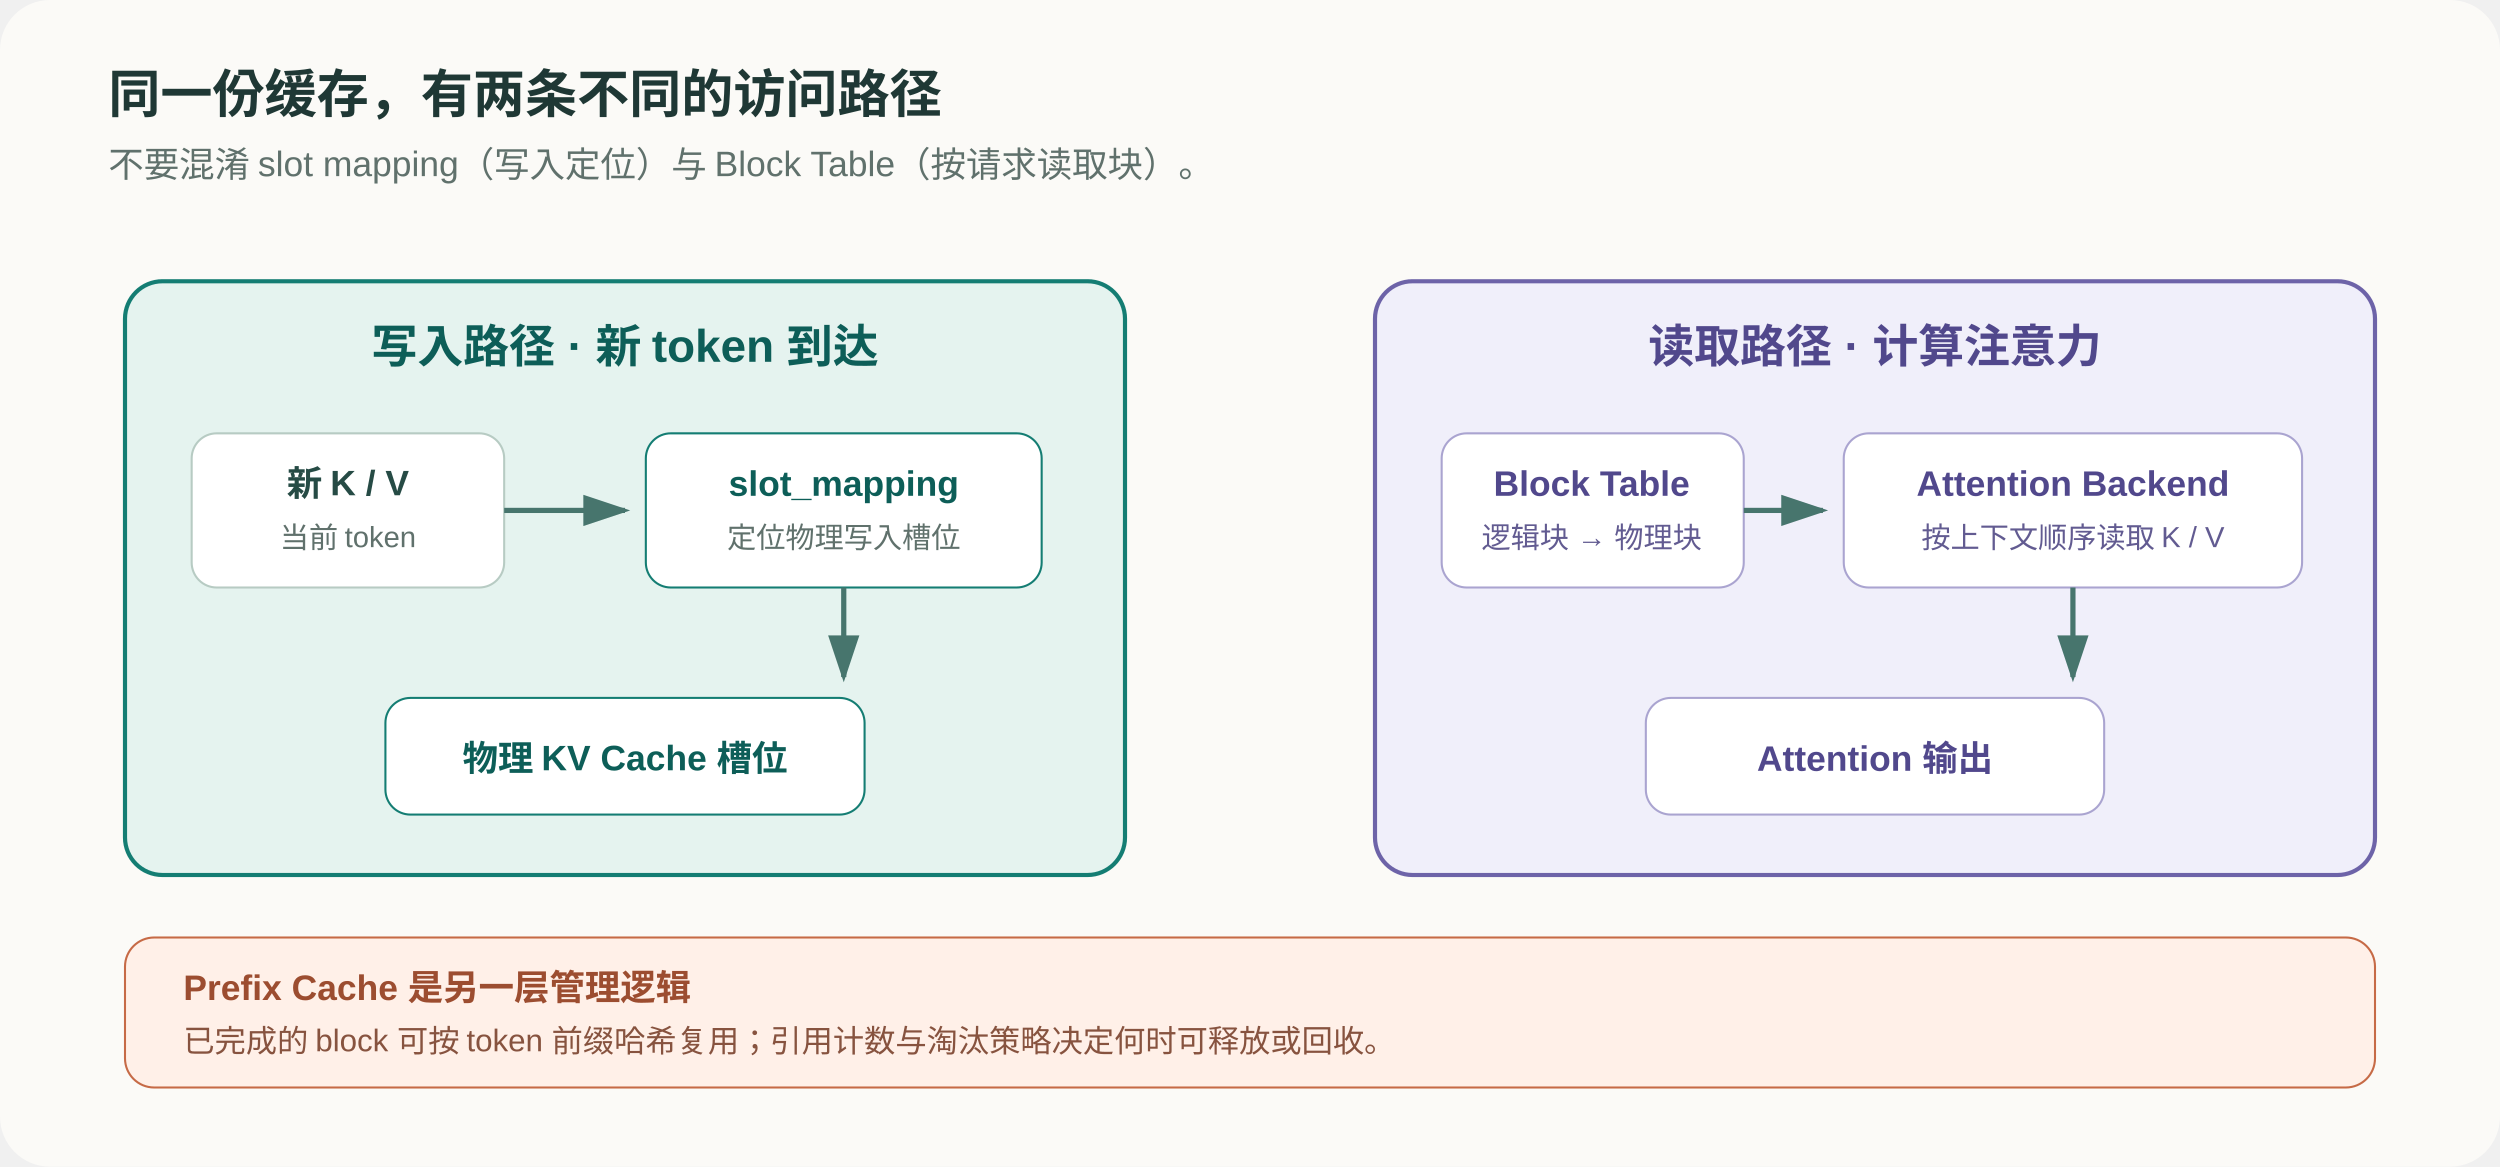
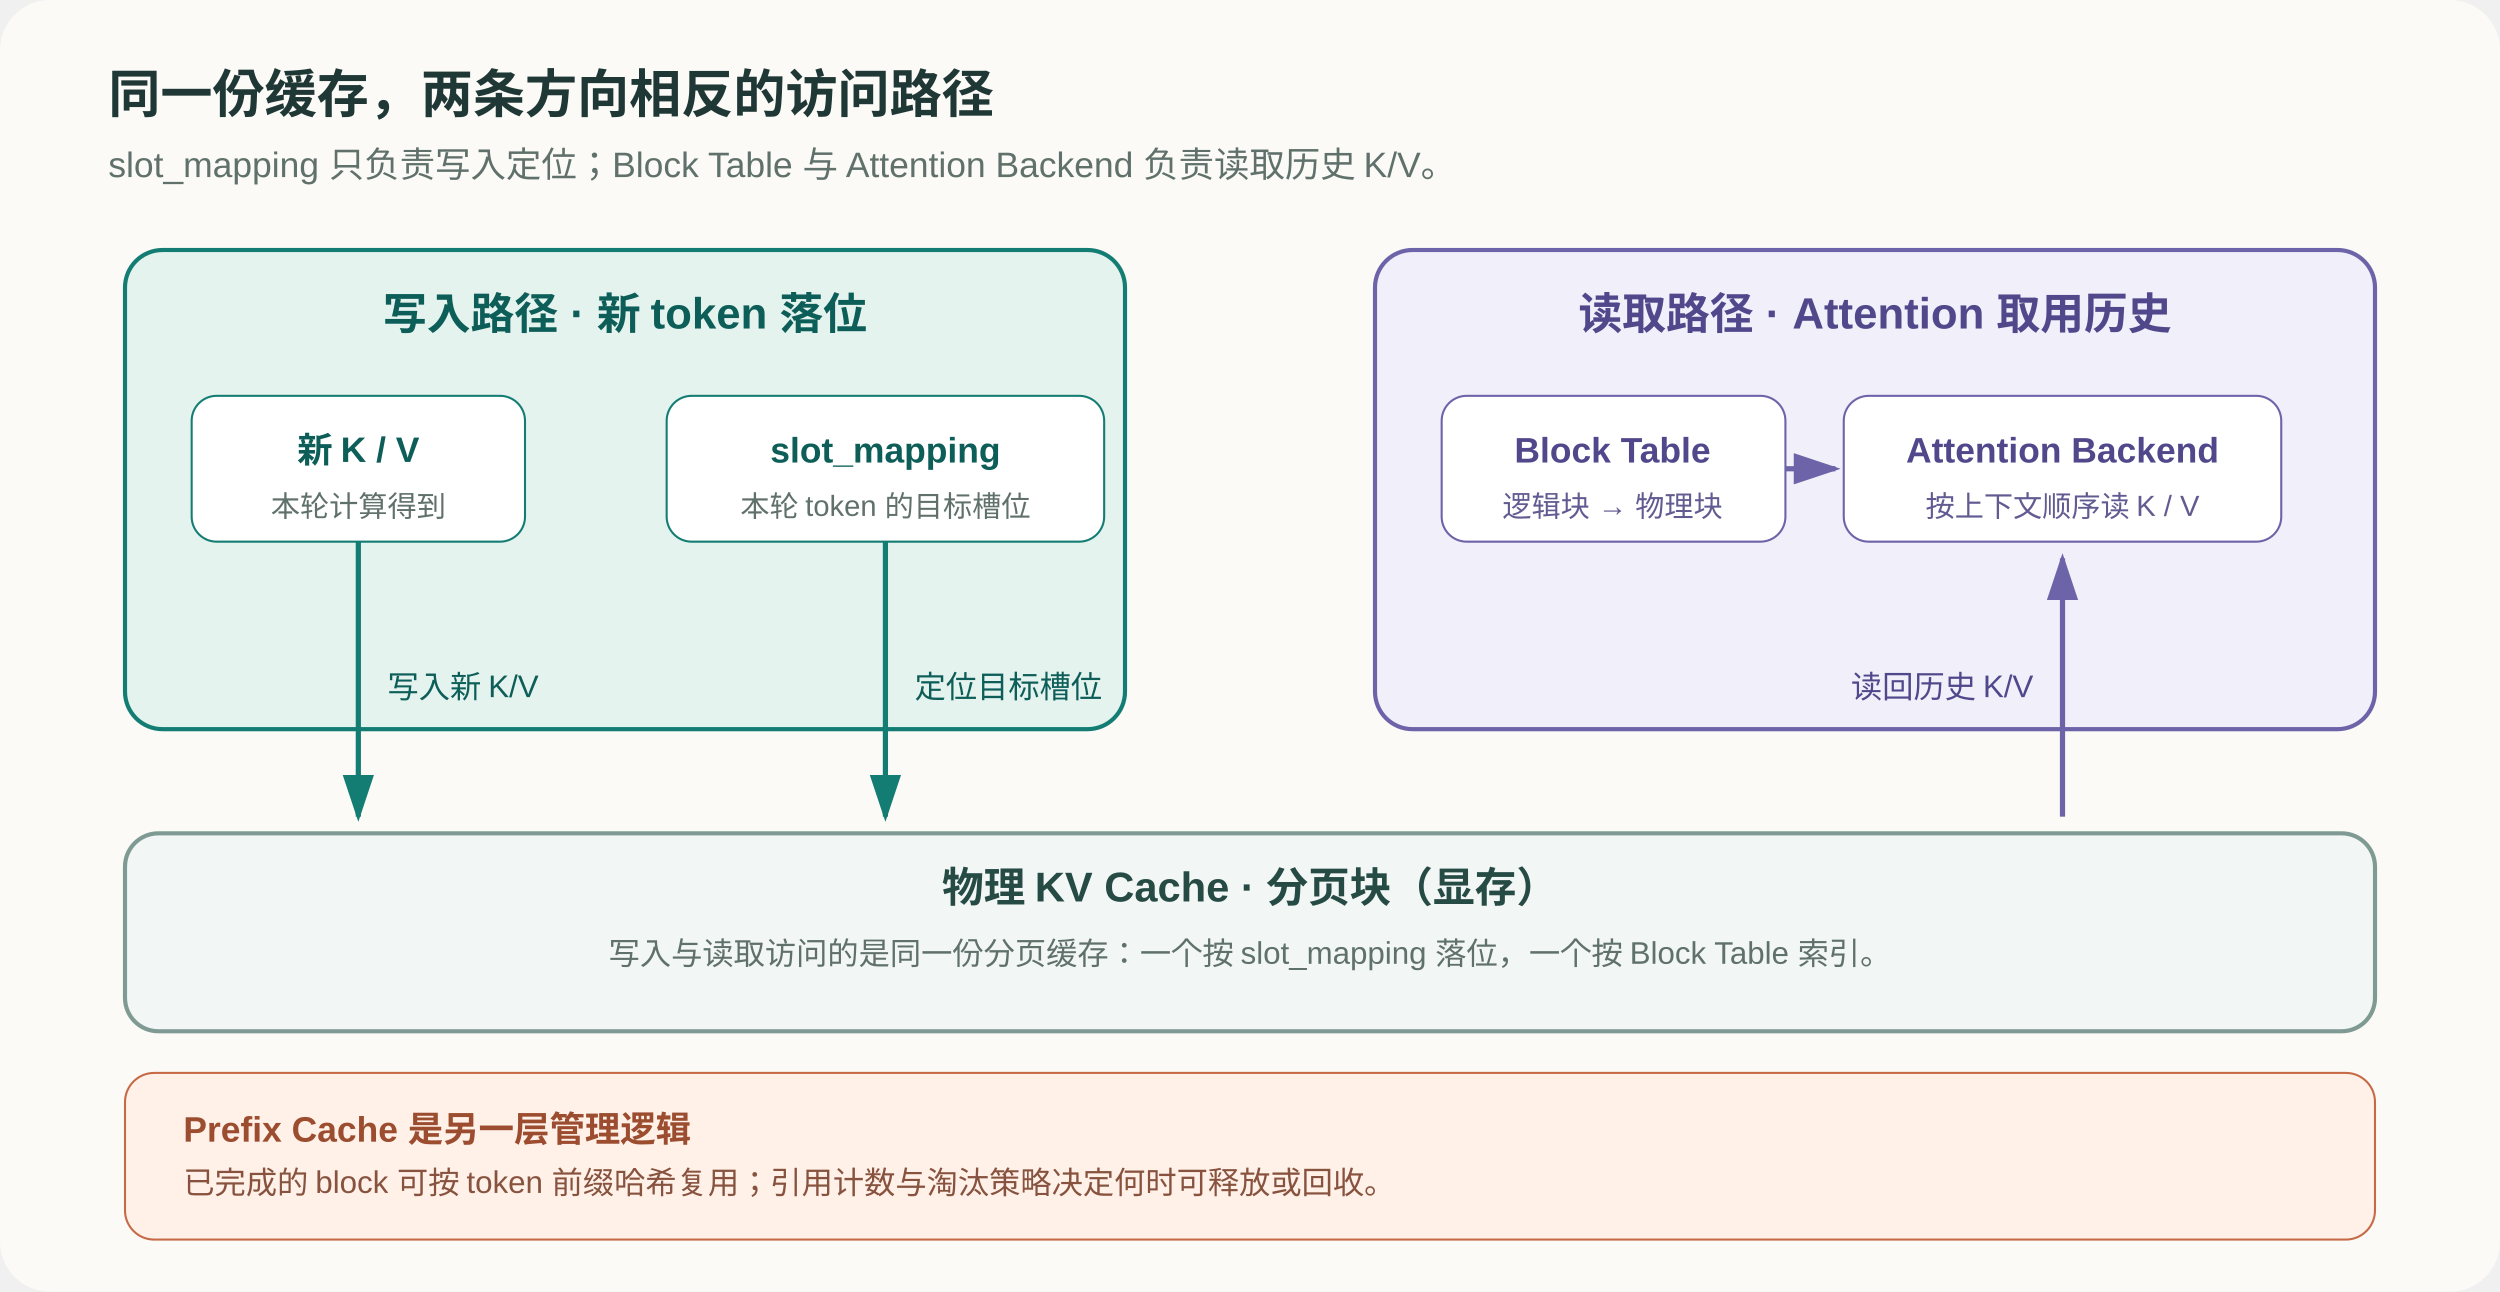
- <svg xmlns="http://www.w3.org/2000/svg" viewBox="0 0 1200 560" role="img" aria-labelledby="title desc">
+ <svg xmlns="http://www.w3.org/2000/svg" viewBox="0 0 1200 620" role="img" aria-labelledby="title desc">
  <defs>
    <marker id="a04" markerWidth="10" markerHeight="10" refX="8" refY="3" orient="auto">
-       <path d="M0 0 L9 3 L0 6 Z" fill="#47756d" />
+       <path d="M0 0 L9 3 L0 6 Z" fill="#147d73" />
    </marker>
-     <marker id="b04" markerWidth="10" markerHeight="10" refX="8" refY="3" orient="auto">
-       <path d="M0 0 L9 3 L0 6 Z" fill="#c66a46" />
+     <marker id="p04" markerWidth="10" markerHeight="10" refX="8" refY="3" orient="auto">
+       <path d="M0 0 L9 3 L0 6 Z" fill="#6d63a8" />
    </marker>
  </defs>
-   <rect width="1200" height="560" rx="24" fill="#fbfaf7" />
-   <text x="52" y="54" font-family="Arial,'PingFang SC',sans-serif" font-size="25" font-weight="700" fill="#1f3835">同一份缓存，有两条不同的访问路径</text>
-   <text x="52" y="85" font-family="Arial,'PingFang SC',sans-serif" font-size="17" fill="#60716c">不要混淆 slot mapping（写入定位）与 Block Table（按请求读取块）。</text>
-   <rect x="60" y="135" width="480" height="285" rx="18" fill="#e5f3ef" stroke="#147d73" stroke-width="2" />
-   <text x="300" y="174" text-anchor="middle" font-family="Arial,'PingFang SC',sans-serif" font-size="22" font-weight="700" fill="#0d5e58">写入路径 · 新 token 到达</text>
-   <rect x="92" y="208" width="150" height="74" rx="12" fill="#fff" stroke="#b7cbc3" />
-   <text x="167" y="238" text-anchor="middle" font-family="Arial,'PingFang SC',sans-serif" font-size="17" font-weight="700" fill="#264b45">新 K / V</text>
-   <text x="167" y="263" text-anchor="middle" font-family="Arial,'PingFang SC',sans-serif" font-size="14" fill="#60716c">当前 token</text>
-   <path d="M242 245 H300" stroke="#47756d" stroke-width="2.5" marker-end="url(#a04)" />
-   <rect x="310" y="208" width="190" height="74" rx="12" fill="#fff" stroke="#147d73" />
-   <text x="405" y="238" text-anchor="middle" font-family="Arial,'PingFang SC',sans-serif" font-size="17" font-weight="700" fill="#0d5e58">slot_mapping</text>
-   <text x="405" y="263" text-anchor="middle" font-family="Arial,'PingFang SC',sans-serif" font-size="14" fill="#60716c">定位物理写入槽位</text>
-   <path d="M405 282 V325" stroke="#47756d" stroke-width="2.5" marker-end="url(#a04)" />
-   <rect x="185" y="335" width="230" height="56" rx="12" fill="#fff" stroke="#147d73" />
-   <text x="300" y="370" text-anchor="middle" font-family="Arial,'PingFang SC',sans-serif" font-size="17" font-weight="700" fill="#0d5e58">物理 KV Cache 槽位</text>
-   <rect x="660" y="135" width="480" height="285" rx="18" fill="#f0effa" stroke="#6d63a8" stroke-width="2" />
-   <text x="900" y="174" text-anchor="middle" font-family="Arial,'PingFang SC',sans-serif" font-size="22" font-weight="700" fill="#51488c">读取路径 · 计算注意力</text>
-   <rect x="692" y="208" width="145" height="74" rx="12" fill="#fff" stroke="#aaa4d0" />
-   <text x="764" y="238" text-anchor="middle" font-family="Arial,'PingFang SC',sans-serif" font-size="17" font-weight="700" fill="#51488c">Block Table</text>
-   <text x="764" y="263" text-anchor="middle" font-family="Arial,'PingFang SC',sans-serif" font-size="14" fill="#625b91">逻辑块 → 物理块</text>
-   <path d="M837 245 H875" stroke="#47756d" stroke-width="2.5" marker-end="url(#a04)" />
-   <rect x="885" y="208" width="220" height="74" rx="12" fill="#fff" stroke="#aaa4d0" />
-   <text x="995" y="238" text-anchor="middle" font-family="Arial,'PingFang SC',sans-serif" font-size="17" font-weight="700" fill="#51488c">Attention Backend</text>
-   <text x="995" y="263" text-anchor="middle" font-family="Arial,'PingFang SC',sans-serif" font-size="14" fill="#625b91">按上下文顺序读取 K / V</text>
-   <path d="M995 282 V325" stroke="#47756d" stroke-width="2.5" marker-end="url(#a04)" />
-   <rect x="790" y="335" width="220" height="56" rx="12" fill="#fff" stroke="#aaa4d0" />
-   <text x="900" y="370" text-anchor="middle" font-family="Arial,'PingFang SC',sans-serif" font-size="17" font-weight="700" fill="#51488c">Attention 输出</text>
-   <rect x="60" y="450" width="1080" height="72" rx="14" fill="#fff0e8" stroke="#c66a46" />
-   <text x="88" y="480" font-family="Arial,'PingFang SC',sans-serif" font-size="17" font-weight="700" fill="#9c4d30">Prefix Cache 是另一层管理逻辑</text>
-   <text x="88" y="505" font-family="Arial,'PingFang SC',sans-serif" font-size="15" fill="#87533f">已完成的 block 可按 token 前缀哈希复用；引用计数与淘汰策略决定何时可释放或回收。</text>
+   <rect width="1200" height="620" rx="24" fill="#fbfaf7" />
+   <text x="52" y="54" font-family="Arial,'PingFang SC',sans-serif" font-size="25" font-weight="700" fill="#1f3835">同一份缓存，两条方向相反的访问路径</text>
+   <text x="52" y="85" font-family="Arial,'PingFang SC',sans-serif" font-size="17" fill="#60716c">slot_mapping 只负责写入定位；Block Table 与 Attention Backend 负责读取历史 K/V。</text>
+   <rect id="write-lane" x="60" y="120" width="480" height="230" rx="18" fill="#e5f3ef" stroke="#147d73" stroke-width="2" />
+   <text x="300" y="158" text-anchor="middle" font-family="Arial,'PingFang SC',sans-serif" font-size="21" font-weight="700" fill="#0d5e58">写入路径 · 新 token 落位</text>
+   <rect id="new-kv" x="92" y="190" width="160" height="70" rx="12" fill="#fff" stroke="#147d73" />
+   <text x="172" y="222" text-anchor="middle" font-family="Arial,'PingFang SC',sans-serif" font-size="17" font-weight="700" fill="#0d5e58">新 K / V</text>
+   <text x="172" y="248" text-anchor="middle" font-family="Arial,'PingFang SC',sans-serif" font-size="14" fill="#60716c">本轮计算得到</text>
+   <rect id="slot-mapping" x="320" y="190" width="210" height="70" rx="12" fill="#fff" stroke="#147d73" />
+   <text x="425" y="222" text-anchor="middle" font-family="Arial,'PingFang SC',sans-serif" font-size="17" font-weight="700" fill="#0d5e58">slot_mapping</text>
+   <text x="425" y="248" text-anchor="middle" font-family="Arial,'PingFang SC',sans-serif" font-size="14" fill="#60716c">本轮 token 的目标槽位</text>
+   <rect id="read-lane" x="660" y="120" width="480" height="230" rx="18" fill="#f0effa" stroke="#6d63a8" stroke-width="2" />
+   <text x="900" y="158" text-anchor="middle" font-family="Arial,'PingFang SC',sans-serif" font-size="21" font-weight="700" fill="#51488c">读取路径 · Attention 取用历史</text>
+   <rect id="block-table" x="692" y="190" width="165" height="70" rx="12" fill="#fff" stroke="#6d63a8" />
+   <text x="774" y="222" text-anchor="middle" font-family="Arial,'PingFang SC',sans-serif" font-size="17" font-weight="700" fill="#51488c">Block Table</text>
+   <text x="774" y="248" text-anchor="middle" font-family="Arial,'PingFang SC',sans-serif" font-size="14" fill="#625b91">逻辑块 → 物理块</text>
+   <path d="M857 225 H881" stroke="#6d63a8" stroke-width="2.5" marker-end="url(#p04)" />
+   <rect id="attention-backend" x="885" y="190" width="210" height="70" rx="12" fill="#fff" stroke="#6d63a8" />
+   <text x="990" y="222" text-anchor="middle" font-family="Arial,'PingFang SC',sans-serif" font-size="17" font-weight="700" fill="#51488c">Attention Backend</text>
+   <text x="990" y="248" text-anchor="middle" font-family="Arial,'PingFang SC',sans-serif" font-size="14" fill="#625b91">按上下文顺序读 K / V</text>
+   <rect id="physical-kv-cache" x="60" y="400" width="1080" height="95" rx="16" fill="#f2f6f4" stroke="#7f9a93" stroke-width="2" />
+   <text x="600" y="433" text-anchor="middle" font-family="Arial,'PingFang SC',sans-serif" font-size="20" font-weight="700" fill="#264b45">物理 KV Cache · 分页块（显存）</text>
+   <text x="600" y="463" text-anchor="middle" font-family="Arial,'PingFang SC',sans-serif" font-size="15" fill="#60716c">写入与读取访问的是同一份分页缓存：一个按 slot_mapping 落位，一个按 Block Table 索引。</text>
+   <path id="write-kv-edge" d="M172 260 V392" stroke="#147d73" stroke-width="2.5" marker-end="url(#a04)" />
+   <text x="186" y="335" font-family="Arial,'PingFang SC',sans-serif" font-size="15" fill="#0d5e58">写入新 K/V</text>
+   <path id="write-slot-edge" d="M425 260 V392" stroke="#147d73" stroke-width="2.5" marker-end="url(#a04)" />
+   <text x="439" y="335" font-family="Arial,'PingFang SC',sans-serif" font-size="15" fill="#0d5e58">定位目标槽位</text>
+   <path id="read-hist-edge" d="M990 392 V268" stroke="#6d63a8" stroke-width="2.5" marker-end="url(#p04)" />
+   <text x="976" y="335" text-anchor="end" font-family="Arial,'PingFang SC',sans-serif" font-size="15" fill="#51488c">读回历史 K/V</text>
+   <rect x="60" y="515" width="1080" height="80" rx="14" fill="#fff0e8" stroke="#c66a46" />
+   <text x="88" y="548" font-family="Arial,'PingFang SC',sans-serif" font-size="17" font-weight="700" fill="#9c4d30">Prefix Cache 是另一层管理逻辑</text>
+   <text x="88" y="573" font-family="Arial,'PingFang SC',sans-serif" font-size="15" fill="#87533f">已完成的 block 可按 token 前缀哈希复用；引用计数与淘汰策略决定何时可释放或回收。</text>
</svg>
